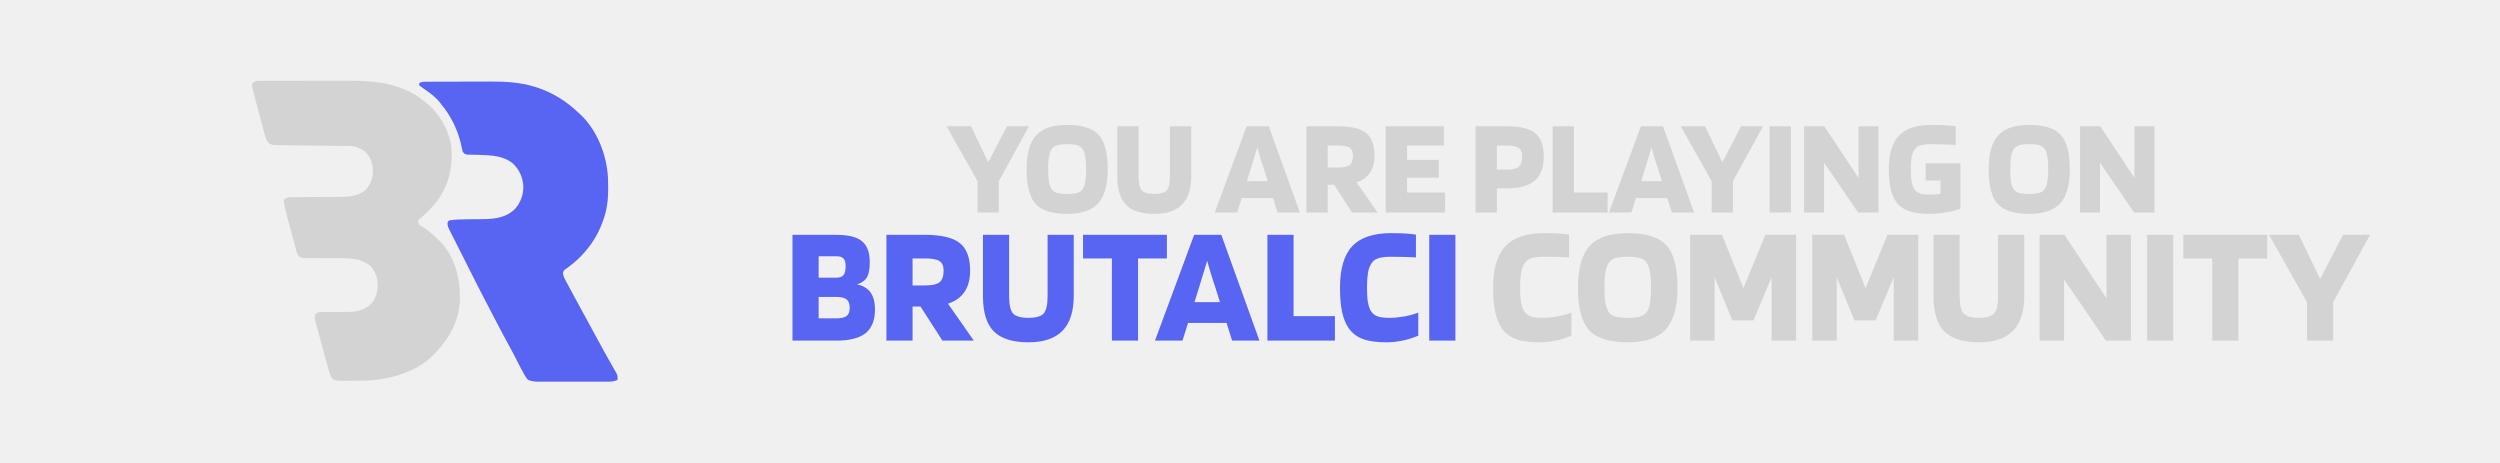
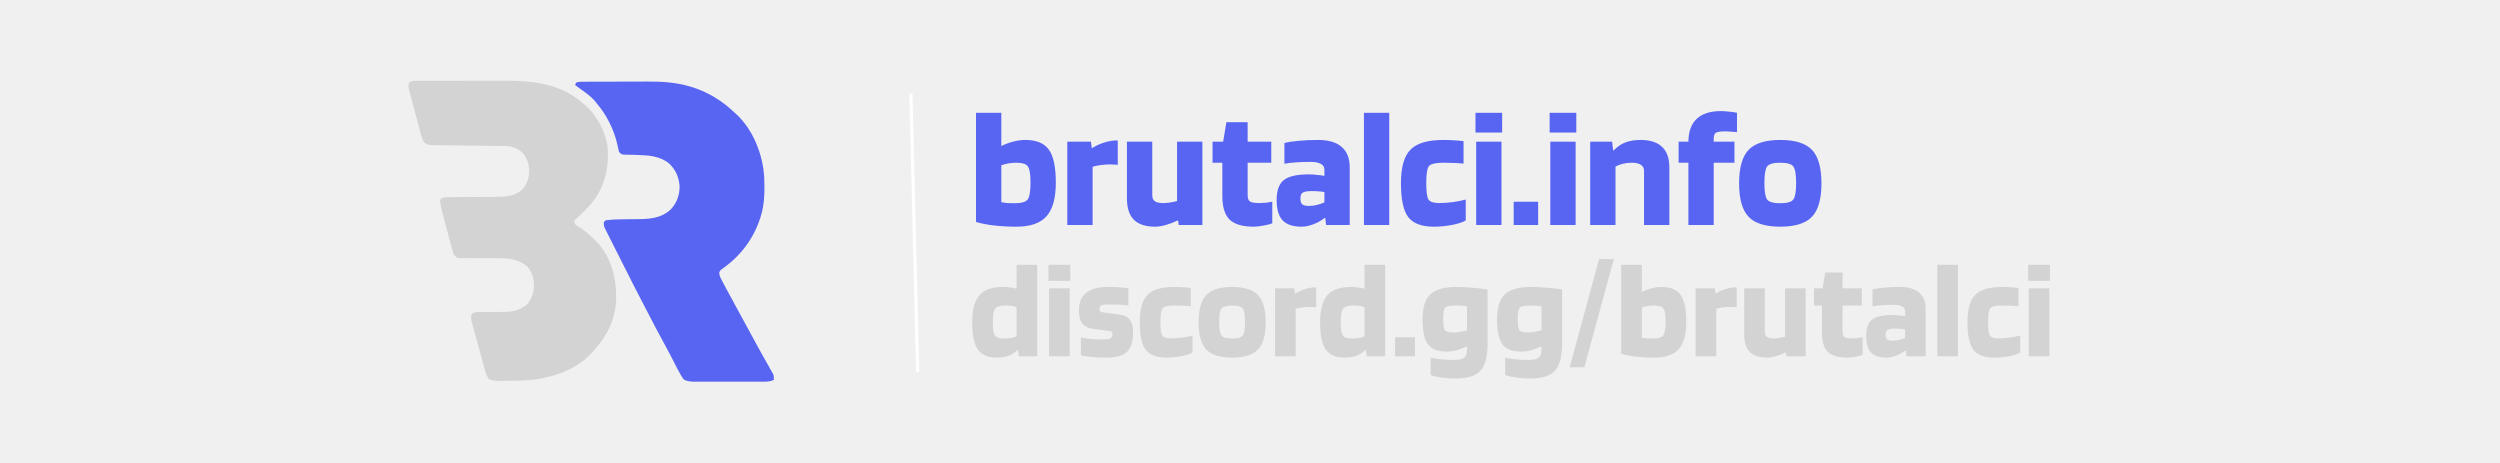
<svg xmlns="http://www.w3.org/2000/svg" width="800" height="148" viewBox="0 0 800 148" fill="none">
-   <path d="M83.158 25.861C83.619 25.859 83.619 25.859 84.089 25.856C84.596 25.857 84.596 25.857 85.113 25.858C85.472 25.857 85.831 25.855 86.19 25.854C87.168 25.85 88.145 25.85 89.122 25.851C89.941 25.851 90.76 25.85 91.579 25.849C93.515 25.846 95.452 25.846 97.388 25.847C99.375 25.849 101.361 25.845 103.348 25.84C105.06 25.835 106.772 25.834 108.483 25.835C109.503 25.835 110.522 25.834 111.542 25.831C120.44 25.802 129.075 26.729 136.138 32.704C136.342 32.866 136.546 33.028 136.756 33.195C140.885 36.614 143.805 41.98 144.475 47.294C144.879 54.365 143.382 60.445 138.629 65.826C137.101 67.481 135.553 69.075 133.793 70.483C133.817 71.105 133.817 71.105 134.053 71.786C134.66 72.299 134.66 72.299 135.437 72.731C137.262 73.882 138.773 75.225 140.306 76.737C140.497 76.924 140.687 77.111 140.883 77.303C145.7 82.368 147.33 89.17 147.17 95.974C146.888 102.54 144.004 108.005 139.525 112.693C139.31 112.932 139.31 112.932 139.091 113.176C133.688 118.992 125.038 121.406 117.369 121.779C115.722 121.828 114.074 121.847 112.426 121.857C112.06 121.86 111.695 121.863 111.33 121.866C110.81 121.871 110.291 121.871 109.771 121.872C109.467 121.873 109.164 121.874 108.851 121.875C107.938 121.807 107.265 121.681 106.435 121.291C105.735 120.315 105.421 119.337 105.106 118.187C105.057 118.011 105.008 117.835 104.958 117.653C104.798 117.075 104.641 116.496 104.485 115.917C104.374 115.513 104.264 115.109 104.153 114.705C103.922 113.86 103.693 113.015 103.465 112.169C103.172 111.086 102.875 110.004 102.577 108.923C102.348 108.09 102.122 107.256 101.896 106.422C101.788 106.023 101.678 105.624 101.568 105.225C101.414 104.668 101.264 104.11 101.115 103.551C100.986 103.075 100.986 103.075 100.854 102.59C100.703 101.75 100.676 101.247 100.963 100.447C101.784 99.899 101.976 99.861 102.912 99.859C103.148 99.857 103.384 99.856 103.627 99.854C103.882 99.854 104.137 99.854 104.399 99.854C104.942 99.849 105.484 99.844 106.027 99.838C106.88 99.832 107.733 99.828 108.585 99.826C109.41 99.824 110.235 99.815 111.06 99.805C111.31 99.807 111.561 99.808 111.819 99.809C114.278 99.775 116.562 99.084 118.493 97.521C120.083 95.885 120.837 93.654 120.863 91.409C120.823 89.057 120.275 86.937 118.616 85.203C116.03 82.998 112.873 82.614 109.589 82.63C109.045 82.633 108.5 82.63 107.956 82.626C106.41 82.616 104.865 82.615 103.319 82.616C102.368 82.616 101.417 82.611 100.466 82.603C99.93 82.6 99.395 82.603 98.86 82.606C98.536 82.604 98.211 82.601 97.877 82.599C97.592 82.599 97.306 82.599 97.012 82.599C96.078 82.434 95.794 82.183 95.231 81.427C94.949 80.732 94.949 80.732 94.734 79.93C94.652 79.629 94.569 79.328 94.484 79.018C94.399 78.694 94.314 78.37 94.227 78.035C94.135 77.697 94.044 77.359 93.953 77.021C93.761 76.313 93.573 75.604 93.386 74.895C93.147 73.99 92.905 73.087 92.66 72.184C92.472 71.486 92.284 70.787 92.098 70.088C91.966 69.594 91.833 69.101 91.701 68.607C91.293 67.06 90.945 65.564 90.802 63.97C91.729 63.089 92.459 63.089 93.711 63.084C93.897 63.082 94.083 63.08 94.275 63.078C94.89 63.073 95.505 63.073 96.12 63.073C96.549 63.07 96.979 63.066 97.409 63.063C98.542 63.053 99.674 63.048 100.807 63.044C102.613 63.038 104.42 63.027 106.226 63.012C106.853 63.008 107.481 63.007 108.108 63.006C111.351 62.991 114.492 62.944 117.052 60.705C118.68 58.98 119.261 57.062 119.332 54.72C119.262 52.39 118.679 50.469 117.078 48.737C115.711 47.601 113.901 46.749 112.115 46.731C111.781 46.727 111.781 46.727 111.44 46.722C111.074 46.719 111.074 46.719 110.701 46.717C110.444 46.714 110.187 46.711 109.922 46.707C109.363 46.701 108.804 46.695 108.244 46.689C107.057 46.676 105.869 46.659 104.681 46.642C102.468 46.61 100.256 46.58 98.043 46.559C96.504 46.544 94.966 46.523 93.428 46.497C92.842 46.489 92.255 46.482 91.669 46.478C90.848 46.473 90.028 46.459 89.208 46.444C88.966 46.444 88.723 46.444 88.473 46.444C87.349 46.415 86.791 46.365 85.857 45.697C85.273 44.868 85.009 44.195 84.748 43.216C84.701 43.047 84.655 42.878 84.607 42.704C84.456 42.151 84.312 41.596 84.168 41.04C84.064 40.653 83.96 40.266 83.856 39.879C83.639 39.07 83.425 38.261 83.214 37.45C82.943 36.412 82.665 35.375 82.386 34.339C82.171 33.541 81.959 32.742 81.748 31.943C81.646 31.561 81.544 31.178 81.442 30.796C81.299 30.262 81.159 29.728 81.021 29.193C80.941 28.889 80.861 28.585 80.778 28.272C80.646 27.527 80.591 27.134 80.901 26.45C81.792 25.856 82.11 25.863 83.158 25.861Z" fill="#D3D3D3" />
-   <path d="M136.203 26.151C136.542 26.149 136.542 26.149 136.887 26.147C137.135 26.146 137.382 26.146 137.637 26.146C137.898 26.145 138.159 26.143 138.428 26.142C139.295 26.138 140.163 26.136 141.03 26.135C141.636 26.134 142.241 26.132 142.847 26.131C144.121 26.128 145.394 26.126 146.668 26.125C148.286 26.124 149.905 26.118 151.523 26.11C152.777 26.105 154.031 26.104 155.285 26.104C155.881 26.103 156.476 26.101 157.072 26.097C161.67 26.073 166.208 26.324 170.644 27.637C170.866 27.702 171.088 27.767 171.317 27.834C176.638 29.48 181.11 32.261 185.121 36.089C185.293 36.242 185.466 36.395 185.643 36.552C191.027 41.522 194.188 49.618 194.548 56.831C194.691 61.015 194.726 65.146 193.459 69.179C193.403 69.358 193.347 69.538 193.29 69.723C191.109 76.497 186.898 81.992 181.079 86.058C180.407 86.578 180.407 86.578 180.156 87.249C180.176 88.203 180.541 88.893 180.985 89.713C181.077 89.891 181.17 90.069 181.266 90.253C181.591 90.873 181.922 91.49 182.255 92.107C182.381 92.343 182.507 92.578 182.637 92.82C183.63 94.672 184.635 96.517 185.642 98.36C185.907 98.846 186.172 99.331 186.436 99.816C186.82 100.521 187.205 101.225 187.59 101.93C188.417 103.445 189.24 104.962 190.061 106.48C191.194 108.578 192.331 110.673 193.491 112.756C193.593 112.939 193.695 113.123 193.8 113.312C194.381 114.357 194.968 115.398 195.559 116.437C195.825 116.909 196.091 117.381 196.357 117.853C196.547 118.182 196.547 118.182 196.741 118.518C196.857 118.725 196.973 118.931 197.092 119.144C197.196 119.326 197.299 119.508 197.406 119.695C197.667 120.345 197.667 120.855 197.628 121.549C196.379 122.195 195.204 122.144 193.834 122.138C193.585 122.139 193.335 122.14 193.078 122.141C192.256 122.143 191.433 122.141 190.61 122.14C190.037 122.14 189.465 122.141 188.892 122.141C187.692 122.142 186.492 122.141 185.292 122.138C183.755 122.135 182.218 122.137 180.681 122.14C179.498 122.142 178.315 122.142 177.133 122.14C176.566 122.14 175.999 122.14 175.433 122.142C174.64 122.143 173.848 122.141 173.055 122.138C172.821 122.139 172.588 122.14 172.347 122.141C171.122 122.133 170.11 122.049 168.967 121.549C168.533 121.102 168.533 121.102 168.196 120.551C168.066 120.34 167.937 120.13 167.804 119.913C167.058 118.593 166.363 117.251 165.678 115.899C165.355 115.268 165.032 114.638 164.708 114.009C164.587 113.773 164.587 113.773 164.463 113.533C163.724 112.1 162.955 110.684 162.176 109.271C160.786 106.745 159.451 104.192 158.128 101.63C157.65 100.707 157.17 99.785 156.683 98.866C154.232 94.236 151.88 89.556 149.528 84.875C148.99 83.805 148.45 82.736 147.908 81.667C147.248 80.366 146.591 79.062 145.937 77.758C145.689 77.264 145.439 76.77 145.188 76.278C144.84 75.593 144.497 74.906 144.154 74.219C144.05 74.017 143.946 73.815 143.839 73.607C143.422 72.76 143.164 72.23 143.209 71.274C143.433 70.742 143.433 70.742 143.954 70.481C145.81 70.224 147.676 70.184 149.546 70.175C150.055 70.169 150.565 70.163 151.074 70.156C151.862 70.147 152.65 70.139 153.438 70.136C157.633 70.114 161.515 69.987 164.731 66.922C166.647 64.83 167.552 62.224 167.468 59.395C167.178 56.514 166.195 54.32 164.114 52.308C161.111 49.87 157.415 49.695 153.714 49.577C153.419 49.568 153.125 49.558 152.822 49.549C152.236 49.532 151.651 49.52 151.065 49.511C150.796 49.505 150.527 49.499 150.25 49.492C150.009 49.488 149.769 49.485 149.521 49.481C148.782 49.356 148.559 49.198 148.123 48.595C147.948 48.103 147.948 48.103 147.835 47.544C147.767 47.231 147.767 47.231 147.697 46.912C147.65 46.688 147.602 46.465 147.553 46.234C146.445 41.452 144.24 36.995 141.088 33.223C140.943 33.036 140.797 32.85 140.647 32.658C139.187 30.875 137.387 29.619 135.514 28.307C135.019 27.958 134.535 27.597 134.053 27.23C134.139 26.972 134.225 26.714 134.314 26.448C135.033 26.209 135.461 26.154 136.203 26.151Z" fill="#5865F2" />
-   <path d="M322.228 40.412H329.268L319.632 57.968V68H312.812V57.968L302.912 40.412H310.7L316.244 51.94L322.228 40.412ZM354.468 54.184C354.468 59.2 353.442 62.837 351.388 65.096C349.364 67.325 346.064 68.44 341.488 68.44C336.707 68.44 333.348 67.384 331.412 65.272C329.476 63.16 328.508 59.464 328.508 54.184C328.508 49.168 329.52 45.545 331.544 43.316C333.598 41.087 336.912 39.972 341.488 39.972C346.27 39.972 349.628 41.028 351.564 43.14C353.5 45.252 354.468 48.933 354.468 54.184ZM336.252 60.08C336.634 60.813 337.191 61.327 337.924 61.62C338.687 61.913 339.875 62.06 341.488 62.06C343.102 62.06 344.275 61.913 345.008 61.62C345.771 61.327 346.343 60.813 346.724 60.08C347.018 59.493 347.223 58.731 347.34 57.792C347.487 56.853 347.56 55.651 347.56 54.184C347.56 52.688 347.487 51.471 347.34 50.532C347.223 49.564 347.018 48.787 346.724 48.2C346.372 47.437 345.815 46.909 345.052 46.616C344.319 46.293 343.131 46.132 341.488 46.132C339.846 46.132 338.643 46.293 337.88 46.616C337.147 46.909 336.604 47.437 336.252 48.2C335.959 48.787 335.739 49.564 335.592 50.532C335.475 51.471 335.416 52.688 335.416 54.184C335.416 55.651 335.475 56.853 335.592 57.792C335.739 58.731 335.959 59.493 336.252 60.08ZM374.381 56.384V40.412H381.201V56.384C381.201 60.403 380.218 63.424 378.253 65.448C376.287 67.443 373.339 68.44 369.409 68.44C365.273 68.44 362.251 67.487 360.345 65.58C358.467 63.673 357.529 60.608 357.529 56.384V40.412H364.349V56.384C364.349 58.613 364.686 60.124 365.361 60.916C366.065 61.679 367.414 62.06 369.409 62.06C371.374 62.06 372.694 61.679 373.369 60.916C374.043 60.124 374.381 58.613 374.381 56.384ZM395.892 68H388.72L398.928 40.412H406.012L415.956 68H408.828L407.376 63.38H397.344L395.892 68ZM402.316 47.188C402.081 48.009 401.817 48.889 401.524 49.828C401.26 50.737 400.805 52.233 400.16 54.316L399.016 57.968H405.66L404.516 54.316C404.134 53.201 403.753 52.028 403.372 50.796C402.99 49.535 402.638 48.332 402.316 47.188ZM424.854 59.112V68H418.034V40.412H428.11C432.363 40.412 435.385 41.131 437.174 42.568C438.963 44.005 439.858 46.396 439.858 49.74C439.858 51.999 439.374 53.847 438.406 55.284C437.467 56.692 436.03 57.719 434.094 58.364L440.826 68H432.642L426.922 59.112H424.854ZM432.95 49.74C432.95 48.567 432.598 47.745 431.894 47.276C431.19 46.807 429.929 46.572 428.11 46.572H424.854V53.612H428.11C429.929 53.612 431.19 53.333 431.894 52.776C432.598 52.189 432.95 51.177 432.95 49.74ZM462.436 61.62V68H443.428V40.412H462.04V46.572H450.248V51.148H460.412V56.868H450.248V61.62H462.436ZM478.995 60.256V68H472.175V40.412H482.251C486.504 40.412 489.525 41.16 491.315 42.656C493.104 44.123 493.999 46.601 493.999 50.092C493.999 53.553 493.045 56.12 491.139 57.792C489.261 59.435 486.343 60.256 482.383 60.256H478.995ZM487.091 50.092C487.091 48.801 486.739 47.892 486.035 47.364C485.331 46.836 484.069 46.572 482.251 46.572H478.995V54.272H482.251C484.099 54.272 485.36 53.964 486.035 53.348C486.739 52.732 487.091 51.647 487.091 50.092ZM514.439 61.62V68H496.839V40.412H503.659V61.62H514.439ZM522.048 68H514.876L525.084 40.412H532.168L542.112 68H534.984L533.532 63.38H523.5L522.048 68ZM528.472 47.188C528.237 48.009 527.973 48.889 527.68 49.828C527.416 50.737 526.961 52.233 526.316 54.316L525.172 57.968H531.816L530.672 54.316C530.29 53.201 529.909 52.028 529.528 50.796C529.146 49.535 528.794 48.332 528.472 47.188ZM557.138 40.412H564.178L554.542 57.968V68H547.722V57.968L537.822 40.412H545.61L551.154 51.94L557.138 40.412ZM573.096 40.412V68H566.276V40.412H573.096ZM601.123 40.412V68H594.611L583.699 52.072V68H577.319V40.412H583.787L594.743 56.956V40.412H601.123ZM620.955 57.748H616.203V52.248H627.335V66.768C626.513 67.149 625.047 67.531 622.935 67.912C620.823 68.264 618.901 68.44 617.171 68.44C612.389 68.44 609.06 67.34 607.183 65.14C605.335 62.94 604.411 59.288 604.411 54.184C604.411 49.256 605.496 45.663 607.667 43.404C609.837 41.116 613.299 39.972 618.051 39.972C619.781 39.972 621.321 40.016 622.671 40.104C624.049 40.163 625.105 40.265 625.839 40.412V46.396C624.871 46.308 623.712 46.249 622.363 46.22C621.043 46.161 619.605 46.132 618.051 46.132C616.379 46.132 615.132 46.279 614.311 46.572C613.519 46.865 612.917 47.379 612.507 48.112C612.125 48.699 611.847 49.491 611.671 50.488C611.524 51.456 611.451 52.688 611.451 54.184C611.451 55.621 611.524 56.824 611.671 57.792C611.817 58.76 612.052 59.537 612.375 60.124C612.785 60.916 613.357 61.473 614.091 61.796C614.853 62.119 616.027 62.28 617.611 62.28C618.139 62.28 618.681 62.265 619.239 62.236C619.825 62.177 620.397 62.104 620.955 62.016V57.748ZM662.339 54.184C662.339 59.2 661.313 62.837 659.259 65.096C657.235 67.325 653.935 68.44 649.359 68.44C644.578 68.44 641.219 67.384 639.283 65.272C637.347 63.16 636.379 59.464 636.379 54.184C636.379 49.168 637.391 45.545 639.415 43.316C641.469 41.087 644.783 39.972 649.359 39.972C654.141 39.972 657.499 41.028 659.435 43.14C661.371 45.252 662.339 48.933 662.339 54.184ZM644.123 60.08C644.505 60.813 645.062 61.327 645.795 61.62C646.558 61.913 647.746 62.06 649.359 62.06C650.973 62.06 652.146 61.913 652.879 61.62C653.642 61.327 654.214 60.813 654.595 60.08C654.889 59.493 655.094 58.731 655.211 57.792C655.358 56.853 655.431 55.651 655.431 54.184C655.431 52.688 655.358 51.471 655.211 50.532C655.094 49.564 654.889 48.787 654.595 48.2C654.243 47.437 653.686 46.909 652.923 46.616C652.19 46.293 651.002 46.132 649.359 46.132C647.717 46.132 646.514 46.293 645.751 46.616C645.018 46.909 644.475 47.437 644.123 48.2C643.83 48.787 643.61 49.564 643.463 50.532C643.346 51.471 643.287 52.688 643.287 54.184C643.287 55.651 643.346 56.853 643.463 57.792C643.61 58.731 643.83 59.493 644.123 60.08ZM689.424 40.412V68H682.912L672 52.072V68H665.62V40.412H672.088L683.044 56.956V40.412H689.424Z" fill="#D3D3D3" />
-   <path d="M279.998 99.064C279.998 102.484 278.99 105.004 276.974 106.624C274.994 108.208 271.862 109 267.578 109H253.592V75.142H267.578C271.466 75.142 274.22 75.826 275.84 77.194C277.496 78.526 278.324 80.776 278.324 83.944C278.324 85.96 278.054 87.508 277.514 88.588C276.974 89.632 275.894 90.442 274.274 91.018C276.218 91.414 277.658 92.278 278.594 93.61C279.53 94.942 279.998 96.76 279.998 99.064ZM270.602 85.186C270.602 83.998 270.368 83.17 269.9 82.702C269.468 82.234 268.694 82 267.578 82H261.962V88.858H267.578C268.694 88.858 269.468 88.588 269.9 88.048C270.368 87.472 270.602 86.518 270.602 85.186ZM271.898 98.524C271.898 97.228 271.574 96.328 270.926 95.824C270.278 95.284 269.162 95.014 267.578 95.014H261.962V101.872H267.578C269.162 101.872 270.278 101.62 270.926 101.116C271.574 100.612 271.898 99.748 271.898 98.524ZM292.021 98.092V109H283.651V75.142H296.017C301.237 75.142 304.945 76.024 307.141 77.788C309.337 79.552 310.435 82.486 310.435 86.59C310.435 89.362 309.841 91.63 308.653 93.394C307.501 95.122 305.737 96.382 303.361 97.174L311.623 109H301.579L294.559 98.092H292.021ZM301.957 86.59C301.957 85.15 301.525 84.142 300.661 83.566C299.797 82.99 298.249 82.702 296.017 82.702H292.021V91.342H296.017C298.249 91.342 299.797 91 300.661 90.316C301.525 89.596 301.957 88.354 301.957 86.59ZM335.229 94.744V75.142H343.599V94.744C343.599 99.676 342.393 103.384 339.981 105.868C337.569 108.316 333.951 109.54 329.127 109.54C324.051 109.54 320.343 108.37 318.003 106.03C315.699 103.69 314.547 99.928 314.547 94.744V75.142H322.917V94.744C322.917 97.48 323.331 99.334 324.159 100.306C325.023 101.242 326.679 101.71 329.127 101.71C331.539 101.71 333.159 101.242 333.987 100.306C334.815 99.334 335.229 97.48 335.229 94.744ZM373.408 75.142V82.702H364.174V109H355.804V82.702H346.57V75.142H373.408ZM378.398 109H369.596L382.124 75.142H390.818L403.022 109H394.274L392.492 103.33H380.18L378.398 109ZM386.282 83.458C385.994 84.466 385.67 85.546 385.31 86.698C384.986 87.814 384.428 89.65 383.636 92.206L382.232 96.688H390.386L388.982 92.206C388.514 90.838 388.046 89.398 387.578 87.886C387.11 86.338 386.678 84.862 386.282 83.458ZM427.172 101.17V109H405.572V75.142H413.942V101.17H427.172ZM444.624 101.71C446.064 101.71 447.63 101.566 449.322 101.278C451.014 100.954 452.526 100.54 453.858 100.036V107.434C451.878 108.226 450.096 108.766 448.512 109.054C446.928 109.378 445.272 109.54 443.544 109.54C440.412 109.54 437.91 109.18 436.038 108.46C434.166 107.74 432.672 106.588 431.556 105.004C430.62 103.636 429.918 101.89 429.45 99.766C429.018 97.642 428.802 95.068 428.802 92.044C428.802 85.996 430.098 81.586 432.69 78.814C435.318 76.006 439.476 74.602 445.164 74.602C446.82 74.602 448.296 74.638 449.592 74.71C450.888 74.782 452.058 74.908 453.102 75.088V82.378C451.914 82.306 450.672 82.252 449.376 82.216C448.116 82.18 446.712 82.162 445.164 82.162C443.184 82.162 441.708 82.36 440.736 82.756C439.8 83.116 439.098 83.764 438.63 84.7C438.198 85.42 437.892 86.374 437.712 87.562C437.532 88.75 437.442 90.244 437.442 92.044C437.442 93.736 437.514 95.158 437.658 96.31C437.838 97.426 438.108 98.362 438.468 99.118C438.936 100.054 439.62 100.72 440.52 101.116C441.42 101.512 442.788 101.71 444.624 101.71ZM465.728 75.142V109H457.358V75.142H465.728Z" fill="#5865F2" />
-   <path d="M493.614 101.71C495.054 101.71 496.62 101.566 498.312 101.278C500.004 100.954 501.516 100.54 502.848 100.036V107.434C500.868 108.226 499.086 108.766 497.502 109.054C495.918 109.378 494.262 109.54 492.534 109.54C489.402 109.54 486.9 109.18 485.028 108.46C483.156 107.74 481.662 106.588 480.546 105.004C479.61 103.636 478.908 101.89 478.44 99.766C478.008 97.642 477.792 95.068 477.792 92.044C477.792 85.996 479.088 81.586 481.68 78.814C484.308 76.006 488.466 74.602 494.154 74.602C495.81 74.602 497.286 74.638 498.582 74.71C499.878 74.782 501.048 74.908 502.092 75.088V82.378C500.904 82.306 499.662 82.252 498.366 82.216C497.106 82.18 495.702 82.162 494.154 82.162C492.174 82.162 490.698 82.36 489.726 82.756C488.79 83.116 488.088 83.764 487.62 84.7C487.188 85.42 486.882 86.374 486.702 87.562C486.522 88.75 486.432 90.244 486.432 92.044C486.432 93.736 486.504 95.158 486.648 96.31C486.828 97.426 487.098 98.362 487.458 99.118C487.926 100.054 488.61 100.72 489.51 101.116C490.41 101.512 491.778 101.71 493.614 101.71ZM536.81 92.044C536.81 98.2 535.55 102.664 533.03 105.436C530.546 108.172 526.496 109.54 520.88 109.54C515.012 109.54 510.89 108.244 508.514 105.652C506.138 103.06 504.95 98.524 504.95 92.044C504.95 85.888 506.192 81.442 508.676 78.706C511.196 75.97 515.264 74.602 520.88 74.602C526.748 74.602 530.87 75.898 533.246 78.49C535.622 81.082 536.81 85.6 536.81 92.044ZM514.454 99.28C514.922 100.18 515.606 100.81 516.506 101.17C517.442 101.53 518.9 101.71 520.88 101.71C522.86 101.71 524.3 101.53 525.2 101.17C526.136 100.81 526.838 100.18 527.306 99.28C527.666 98.56 527.918 97.624 528.062 96.472C528.242 95.32 528.332 93.844 528.332 92.044C528.332 90.208 528.242 88.714 528.062 87.562C527.918 86.374 527.666 85.42 527.306 84.7C526.874 83.764 526.19 83.116 525.254 82.756C524.354 82.36 522.896 82.162 520.88 82.162C518.864 82.162 517.388 82.36 516.452 82.756C515.552 83.116 514.886 83.764 514.454 84.7C514.094 85.42 513.824 86.374 513.644 87.562C513.5 88.714 513.428 90.208 513.428 92.044C513.428 93.844 513.5 95.32 513.644 96.472C513.824 97.624 514.094 98.56 514.454 99.28ZM574.748 75.142V109H566.918V88.696L561.14 102.52H554.336L548.666 88.696V109H540.836V75.142H551.042L557.9 92.206L564.92 75.142H574.748ZM613.824 75.142V109H605.994V88.696L600.216 102.52H593.412L587.742 88.696V109H579.912V75.142H590.118L596.976 92.206L603.996 75.142H613.824ZM639.4 94.744V75.142H647.77V94.744C647.77 99.676 646.564 103.384 644.152 105.868C641.74 108.316 638.122 109.54 633.298 109.54C628.222 109.54 624.514 108.37 622.174 106.03C619.87 103.69 618.718 99.928 618.718 94.744V75.142H627.088V94.744C627.088 97.48 627.502 99.334 628.33 100.306C629.194 101.242 630.85 101.71 633.298 101.71C635.71 101.71 637.33 101.242 638.158 100.306C638.986 99.334 639.4 97.48 639.4 94.744ZM681.9 75.142V109H673.908L660.516 89.452V109H652.686V75.142H660.624L674.07 95.446V75.142H681.9ZM695.439 75.142V109H687.069V75.142H695.439ZM725.515 75.142V82.702H716.281V109H707.911V82.702H698.677V75.142H725.515ZM749.787 75.142H758.427L746.601 96.688V109H738.231V96.688L726.081 75.142H735.639L742.443 89.29L749.787 75.142Z" fill="#D3D3D3" />
+   <path d="M133.158 25.861C133.619 25.859 133.619 25.859 134.089 25.856C134.596 25.857 134.596 25.857 135.113 25.858C135.472 25.857 135.831 25.855 136.19 25.854C137.168 25.85 138.145 25.85 139.122 25.851C139.941 25.851 140.76 25.85 141.579 25.849C143.515 25.846 145.452 25.846 147.388 25.847C149.375 25.849 151.361 25.845 153.348 25.84C155.06 25.835 156.772 25.834 158.483 25.835C159.503 25.835 160.522 25.834 161.542 25.831C170.44 25.802 179.075 26.729 186.138 32.704C186.342 32.866 186.546 33.028 186.756 33.195C190.885 36.614 193.805 41.98 194.475 47.294C194.879 54.365 193.382 60.445 188.629 65.826C187.101 67.481 185.553 69.075 183.793 70.483C183.817 71.105 183.817 71.105 184.053 71.786C184.66 72.299 184.66 72.299 185.437 72.731C187.262 73.882 188.773 75.225 190.306 76.737C190.497 76.924 190.687 77.111 190.883 77.303C195.7 82.368 197.33 89.17 197.17 95.974C196.888 102.54 194.004 108.005 189.525 112.693C189.31 112.932 189.31 112.932 189.091 113.176C183.688 118.992 175.038 121.406 167.369 121.779C165.722 121.828 164.074 121.847 162.426 121.857C162.06 121.86 161.695 121.863 161.33 121.866C160.81 121.871 160.291 121.871 159.771 121.872C159.467 121.873 159.164 121.874 158.851 121.875C157.938 121.807 157.265 121.681 156.435 121.291C155.735 120.315 155.421 119.337 155.106 118.187C155.057 118.011 155.008 117.835 154.958 117.653C154.798 117.075 154.641 116.496 154.485 115.917C154.374 115.513 154.264 115.109 154.153 114.705C153.922 113.86 153.693 113.015 153.465 112.169C153.172 111.086 152.875 110.004 152.577 108.923C152.348 108.09 152.122 107.256 151.896 106.422C151.788 106.023 151.678 105.624 151.568 105.225C151.414 104.668 151.264 104.11 151.115 103.551C150.986 103.075 150.986 103.075 150.854 102.59C150.703 101.75 150.676 101.247 150.963 100.447C151.784 99.899 151.976 99.861 152.912 99.859C153.148 99.857 153.384 99.856 153.627 99.854C153.882 99.854 154.137 99.854 154.399 99.854C154.942 99.849 155.484 99.844 156.027 99.838C156.88 99.832 157.733 99.828 158.585 99.826C159.41 99.824 160.235 99.815 161.06 99.805C161.31 99.807 161.561 99.808 161.819 99.809C164.278 99.775 166.562 99.084 168.493 97.521C170.083 95.885 170.837 93.654 170.863 91.409C170.823 89.057 170.275 86.937 168.616 85.203C166.03 82.998 162.873 82.614 159.589 82.63C159.045 82.633 158.5 82.63 157.956 82.626C156.41 82.616 154.865 82.615 153.319 82.616C152.368 82.616 151.417 82.611 150.466 82.603C149.931 82.6 149.396 82.603 148.86 82.606C148.536 82.604 148.211 82.601 147.877 82.599C147.592 82.599 147.306 82.599 147.012 82.599C146.077 82.434 145.794 82.183 145.231 81.427C144.949 80.732 144.949 80.732 144.734 79.93C144.652 79.629 144.569 79.328 144.484 79.018C144.399 78.694 144.314 78.37 144.227 78.035C144.135 77.697 144.044 77.359 143.953 77.021C143.761 76.313 143.573 75.604 143.386 74.895C143.147 73.99 142.905 73.087 142.66 72.184C142.472 71.486 142.284 70.787 142.098 70.088C141.966 69.594 141.833 69.101 141.701 68.607C141.293 67.06 140.945 65.564 140.802 63.97C141.729 63.089 142.459 63.089 143.711 63.084C143.897 63.082 144.083 63.08 144.275 63.078C144.89 63.073 145.505 63.073 146.12 63.073C146.549 63.07 146.979 63.066 147.409 63.063C148.542 63.053 149.674 63.048 150.807 63.044C152.613 63.038 154.42 63.027 156.226 63.012C156.853 63.008 157.481 63.007 158.108 63.006C161.351 62.991 164.492 62.944 167.052 60.705C168.68 58.98 169.261 57.062 169.332 54.72C169.262 52.39 168.679 50.469 167.078 48.737C165.711 47.601 163.901 46.749 162.115 46.731C161.781 46.727 161.781 46.727 161.44 46.722C161.074 46.719 161.074 46.719 160.701 46.717C160.444 46.714 160.187 46.711 159.922 46.707C159.363 46.701 158.804 46.695 158.244 46.689C157.057 46.676 155.869 46.659 154.681 46.642C152.468 46.61 150.256 46.58 148.043 46.559C146.505 46.544 144.966 46.523 143.428 46.497C142.842 46.489 142.255 46.482 141.669 46.478C140.848 46.473 140.028 46.459 139.208 46.444C138.965 46.444 138.723 46.444 138.473 46.444C137.349 46.415 136.791 46.365 135.857 45.697C135.273 44.868 135.009 44.195 134.748 43.216C134.701 43.047 134.655 42.878 134.607 42.704C134.456 42.151 134.312 41.596 134.168 41.04C134.064 40.653 133.96 40.266 133.856 39.879C133.639 39.07 133.425 38.261 133.214 37.45C132.943 36.412 132.665 35.375 132.386 34.339C132.171 33.541 131.959 32.742 131.748 31.943C131.646 31.561 131.544 31.178 131.441 30.796C131.299 30.262 131.159 29.728 131.021 29.193C130.941 28.889 130.861 28.585 130.778 28.272C130.646 27.527 130.591 27.134 130.901 26.45C131.792 25.856 132.11 25.863 133.158 25.861Z" fill="#D3D3D3" />
+   <path d="M186.203 26.151C186.542 26.149 186.542 26.149 186.887 26.147C187.135 26.146 187.382 26.146 187.637 26.146C187.898 26.145 188.159 26.143 188.428 26.142C189.295 26.138 190.163 26.136 191.03 26.135C191.636 26.134 192.241 26.132 192.847 26.131C194.121 26.128 195.394 26.126 196.668 26.125C198.286 26.124 199.905 26.118 201.523 26.11C202.777 26.105 204.031 26.104 205.285 26.104C205.881 26.103 206.476 26.101 207.072 26.097C211.67 26.073 216.208 26.324 220.644 27.637C220.866 27.702 221.088 27.767 221.317 27.834C226.638 29.48 231.11 32.261 235.121 36.089C235.293 36.242 235.466 36.395 235.643 36.552C241.027 41.522 244.188 49.618 244.548 56.831C244.691 61.015 244.726 65.146 243.459 69.179C243.403 69.358 243.347 69.538 243.29 69.723C241.109 76.497 236.898 81.992 231.079 86.058C230.407 86.578 230.407 86.578 230.156 87.249C230.176 88.203 230.541 88.893 230.985 89.713C231.077 89.891 231.17 90.069 231.266 90.253C231.591 90.873 231.922 91.49 232.255 92.107C232.381 92.343 232.507 92.578 232.637 92.82C233.63 94.672 234.635 96.517 235.642 98.36C235.907 98.846 236.172 99.331 236.436 99.816C236.82 100.521 237.205 101.225 237.59 101.93C238.417 103.445 239.24 104.962 240.061 106.48C241.194 108.578 242.331 110.673 243.491 112.756C243.593 112.94 243.695 113.123 243.8 113.312C244.381 114.357 244.968 115.398 245.559 116.437C245.825 116.909 246.091 117.381 246.357 117.853C246.547 118.182 246.547 118.182 246.741 118.518C246.857 118.725 246.973 118.931 247.092 119.144C247.196 119.326 247.299 119.508 247.406 119.695C247.667 120.345 247.667 120.855 247.628 121.549C246.379 122.195 245.204 122.144 243.834 122.138C243.585 122.139 243.335 122.14 243.078 122.141C242.256 122.143 241.433 122.141 240.61 122.14C240.037 122.14 239.465 122.141 238.892 122.141C237.692 122.142 236.492 122.141 235.292 122.138C233.755 122.135 232.218 122.137 230.681 122.14C229.498 122.142 228.315 122.142 227.133 122.14C226.566 122.14 225.999 122.14 225.433 122.142C224.64 122.143 223.848 122.141 223.055 122.138C222.821 122.139 222.588 122.14 222.347 122.141C221.122 122.133 220.11 122.049 218.967 121.549C218.533 121.102 218.533 121.102 218.196 120.551C218.066 120.34 217.937 120.13 217.804 119.913C217.058 118.593 216.363 117.251 215.678 115.899C215.355 115.268 215.032 114.638 214.708 114.009C214.587 113.773 214.587 113.773 214.463 113.533C213.724 112.1 212.955 110.684 212.176 109.271C210.786 106.745 209.451 104.192 208.128 101.631C207.65 100.707 207.17 99.785 206.683 98.866C204.232 94.236 201.88 89.556 199.528 84.875C198.99 83.805 198.45 82.736 197.908 81.667C197.248 80.366 196.591 79.062 195.937 77.758C195.689 77.264 195.439 76.77 195.188 76.278C194.84 75.593 194.497 74.906 194.154 74.219C194.05 74.017 193.946 73.815 193.839 73.607C193.422 72.76 193.164 72.23 193.209 71.274C193.433 70.742 193.433 70.742 193.954 70.481C195.81 70.224 197.676 70.184 199.546 70.175C200.055 70.169 200.565 70.163 201.074 70.156C201.862 70.147 202.65 70.139 203.438 70.136C207.633 70.114 211.515 69.987 214.731 66.922C216.647 64.83 217.552 62.224 217.468 59.395C217.178 56.514 216.195 54.32 214.114 52.308C211.111 49.87 207.415 49.695 203.714 49.577C203.419 49.568 203.125 49.558 202.822 49.549C202.236 49.532 201.651 49.52 201.065 49.511C200.796 49.505 200.527 49.499 200.25 49.492C200.009 49.488 199.769 49.485 199.521 49.481C198.782 49.356 198.559 49.198 198.123 48.595C197.948 48.103 197.948 48.103 197.835 47.544C197.767 47.231 197.767 47.231 197.697 46.912C197.65 46.688 197.602 46.465 197.553 46.234C196.445 41.452 194.24 36.995 191.088 33.223C190.943 33.036 190.797 32.85 190.647 32.658C189.187 30.875 187.387 29.619 185.514 28.307C185.019 27.958 184.535 27.597 184.053 27.23C184.139 26.972 184.225 26.714 184.314 26.448C185.033 26.209 185.461 26.154 186.203 26.151Z" fill="#5865F2" />
+   <path d="M325.312 84.74H331.912V114H326.06L325.708 111.976H325.576C324.784 112.797 323.845 113.413 322.76 113.824C321.675 114.235 320.443 114.44 319.064 114.44C316.189 114.44 314.136 113.575 312.904 111.844C311.701 110.113 311.1 107.209 311.1 103.132C311.1 99.172 311.863 96.297 313.388 94.508C314.943 92.719 317.451 91.824 320.912 91.824C321.763 91.824 322.555 91.883 323.288 92C324.051 92.088 324.725 92.22 325.312 92.396V84.74ZM321.836 97.764C320.076 97.764 318.947 98.101 318.448 98.776C317.949 99.421 317.7 100.873 317.7 103.132C317.7 105.273 317.92 106.681 318.36 107.356C318.8 108.001 319.827 108.324 321.44 108.324C322.203 108.324 322.907 108.265 323.552 108.148C324.227 108.031 324.813 107.855 325.312 107.62V98.336C324.872 98.131 324.359 97.984 323.772 97.896C323.215 97.808 322.569 97.764 321.836 97.764ZM342.473 89.888H335.521V84.74H342.473V89.888ZM342.297 114H335.697V92.264H342.297V114ZM354.939 97.412C353.707 97.412 352.871 97.515 352.431 97.72C352.02 97.896 351.815 98.321 351.815 98.996C351.815 99.26 351.888 99.48 352.035 99.656C352.211 99.803 352.446 99.891 352.739 99.92L357.975 100.624C359.676 100.859 360.864 101.416 361.539 102.296C362.243 103.147 362.595 104.511 362.595 106.388C362.595 109.204 361.964 111.257 360.703 112.548C359.442 113.809 357.242 114.44 354.103 114.44C352.372 114.44 350.803 114.367 349.395 114.22C348.016 114.103 346.843 113.927 345.875 113.692V107.972C346.608 108.148 347.62 108.309 348.911 108.456C350.231 108.573 351.566 108.632 352.915 108.632C354.118 108.632 354.924 108.515 355.335 108.28C355.775 108.016 355.995 107.532 355.995 106.828C355.995 106.593 355.922 106.403 355.775 106.256C355.628 106.08 355.438 105.977 355.203 105.948L349.791 105.244C348.207 105.039 347.048 104.467 346.315 103.528C345.611 102.56 345.259 101.137 345.259 99.26C345.259 96.796 346.036 94.948 347.591 93.716C349.146 92.455 351.448 91.824 354.499 91.824C355.702 91.824 356.816 91.853 357.843 91.912C358.87 91.971 359.955 92.088 361.099 92.264V97.764C360.366 97.647 359.456 97.559 358.371 97.5C357.286 97.441 356.142 97.412 354.939 97.412ZM381.622 107.356V112.812C380.918 113.252 379.774 113.633 378.19 113.956C376.606 114.279 374.978 114.44 373.306 114.44C370.138 114.44 367.909 113.604 366.618 111.932C365.357 110.231 364.726 107.297 364.726 103.132C364.726 98.967 365.547 96.048 367.19 94.376C368.833 92.675 371.707 91.824 375.814 91.824C376.811 91.824 377.706 91.853 378.498 91.912C379.29 91.941 380.141 92.015 381.05 92.132V97.984C379.613 97.867 378.571 97.808 377.926 97.808C377.281 97.779 376.577 97.764 375.814 97.764C373.79 97.764 372.529 98.057 372.03 98.644C371.561 99.201 371.326 100.697 371.326 103.132C371.326 105.332 371.517 106.74 371.898 107.356C372.309 107.972 373.233 108.28 374.67 108.28C375.843 108.28 377.061 108.192 378.322 108.016C379.613 107.84 380.713 107.62 381.622 107.356ZM405.017 103.132C405.017 107.209 404.196 110.113 402.553 111.844C400.911 113.575 398.153 114.44 394.281 114.44C390.409 114.44 387.652 113.575 386.009 111.844C384.367 110.113 383.545 107.209 383.545 103.132C383.545 99.055 384.367 96.151 386.009 94.42C387.652 92.689 390.409 91.824 394.281 91.824C398.153 91.824 400.911 92.689 402.553 94.42C404.196 96.151 405.017 99.055 405.017 103.132ZM390.145 103.044C390.145 105.273 390.38 106.711 390.849 107.356C391.348 108.001 392.492 108.324 394.281 108.324C396.071 108.324 397.2 108.001 397.669 107.356C398.168 106.711 398.417 105.273 398.417 103.044C398.417 100.815 398.168 99.377 397.669 98.732C397.2 98.087 396.071 97.764 394.281 97.764C392.492 97.764 391.348 98.087 390.849 98.732C390.38 99.377 390.145 100.815 390.145 103.044ZM414.613 114H408.013V92.264H414.173L414.393 93.936H414.481C415.537 93.291 416.608 92.807 417.693 92.484C418.808 92.132 419.849 91.956 420.817 91.956H421.169V98.336C420.905 98.277 420.612 98.248 420.289 98.248C419.996 98.219 419.614 98.204 419.145 98.204C418.294 98.204 417.488 98.263 416.725 98.38C415.962 98.468 415.258 98.615 414.613 98.82V114ZM436.644 84.74H443.244V114H437.392L437.04 111.976H436.908C436.116 112.797 435.177 113.413 434.092 113.824C433.007 114.235 431.775 114.44 430.396 114.44C427.521 114.44 425.468 113.575 424.236 111.844C423.033 110.113 422.432 107.209 422.432 103.132C422.432 99.172 423.195 96.297 424.72 94.508C426.275 92.719 428.783 91.824 432.244 91.824C433.095 91.824 433.887 91.883 434.62 92C435.383 92.088 436.057 92.22 436.644 92.396V84.74ZM433.168 97.764C431.408 97.764 430.279 98.101 429.78 98.776C429.281 99.421 429.032 100.873 429.032 103.132C429.032 105.273 429.252 106.681 429.692 107.356C430.132 108.001 431.159 108.324 432.772 108.324C433.535 108.324 434.239 108.265 434.884 108.148C435.559 108.031 436.145 107.855 436.644 107.62V98.336C436.204 98.131 435.691 97.984 435.104 97.896C434.547 97.808 433.901 97.764 433.168 97.764ZM452.793 114H446.413V107.928H452.793V114ZM465.778 121.128C464.224 121.128 462.728 121.025 461.29 120.82C459.882 120.615 458.724 120.351 457.814 120.028V114.44C458.518 114.645 459.574 114.821 460.982 114.968C462.42 115.115 463.842 115.188 465.25 115.188C466.834 115.188 467.92 114.953 468.506 114.484C469.093 114.015 469.401 113.149 469.43 111.888V110.832C468.257 111.389 467.128 111.815 466.042 112.108C464.957 112.372 463.901 112.504 462.874 112.504C460.088 112.504 458.108 111.727 456.934 110.172C455.79 108.588 455.218 105.919 455.218 102.164C455.218 98.439 456.04 95.784 457.682 94.2C459.354 92.616 462.156 91.824 466.086 91.824C467.641 91.824 469.43 91.912 471.454 92.088C473.508 92.264 475.033 92.455 476.03 92.66V109.82C476.03 114.015 475.268 116.948 473.742 118.62C472.217 120.292 469.562 121.128 465.778 121.128ZM466.086 97.764C464.121 97.764 462.918 97.984 462.478 98.424C462.038 98.864 461.818 100.111 461.818 102.164C461.818 104.012 462.009 105.185 462.39 105.684C462.772 106.153 463.696 106.388 465.162 106.388C465.72 106.388 466.35 106.329 467.054 106.212C467.788 106.095 468.58 105.933 469.43 105.728V98.028C468.99 97.94 468.492 97.881 467.934 97.852C467.377 97.793 466.761 97.764 466.086 97.764ZM489.626 121.128C488.071 121.128 486.575 121.025 485.138 120.82C483.73 120.615 482.571 120.351 481.662 120.028V114.44C482.366 114.645 483.422 114.821 484.83 114.968C486.267 115.115 487.69 115.188 489.098 115.188C490.682 115.188 491.767 114.953 492.354 114.484C492.941 114.015 493.249 113.149 493.278 111.888V110.832C492.105 111.389 490.975 111.815 489.89 112.108C488.805 112.372 487.749 112.504 486.722 112.504C483.935 112.504 481.955 111.727 480.782 110.172C479.638 108.588 479.066 105.919 479.066 102.164C479.066 98.439 479.887 95.784 481.53 94.2C483.202 92.616 486.003 91.824 489.934 91.824C491.489 91.824 493.278 91.912 495.302 92.088C497.355 92.264 498.881 92.455 499.878 92.66V109.82C499.878 114.015 499.115 116.948 497.59 118.62C496.065 120.292 493.41 121.128 489.626 121.128ZM489.934 97.764C487.969 97.764 486.766 97.984 486.326 98.424C485.886 98.864 485.666 100.111 485.666 102.164C485.666 104.012 485.857 105.185 486.238 105.684C486.619 106.153 487.543 106.388 489.01 106.388C489.567 106.388 490.198 106.329 490.902 106.212C491.635 106.095 492.427 105.933 493.278 105.728V98.028C492.838 97.94 492.339 97.881 491.782 97.852C491.225 97.793 490.609 97.764 489.934 97.764ZM516.422 82.892L507.006 117.52H502.298L511.714 82.892H516.422ZM531.635 91.824C534.539 91.824 536.592 92.675 537.795 94.376C538.997 96.048 539.599 98.908 539.599 102.956C539.599 106.975 538.792 109.893 537.179 111.712C535.565 113.531 532.955 114.44 529.347 114.44C527.264 114.44 525.328 114.337 523.539 114.132C521.749 113.927 520.165 113.619 518.787 113.208V84.74H525.387V93.408C526.384 92.909 527.411 92.528 528.467 92.264C529.552 91.971 530.608 91.824 531.635 91.824ZM532.999 102.956C532.999 100.815 532.779 99.421 532.339 98.776C531.899 98.101 530.872 97.764 529.259 97.764C528.584 97.764 527.909 97.823 527.235 97.94C526.589 98.057 525.973 98.219 525.387 98.424V108.06C525.827 108.148 526.325 108.221 526.883 108.28C527.44 108.309 528.1 108.324 528.863 108.324C530.623 108.324 531.752 108.001 532.251 107.356C532.749 106.681 532.999 105.215 532.999 102.956ZM549.191 114H542.591V92.264H548.751L548.971 93.936H549.059C550.115 93.291 551.186 92.807 552.271 92.484C553.386 92.132 554.427 91.956 555.395 91.956H555.747V98.336C555.483 98.277 555.19 98.248 554.867 98.248C554.574 98.219 554.193 98.204 553.723 98.204C552.873 98.204 552.066 98.263 551.303 98.38C550.541 98.468 549.837 98.615 549.191 98.82V114ZM565.492 114.44C563.028 114.44 561.18 113.839 559.948 112.636C558.745 111.404 558.144 109.556 558.144 107.092V92.264H564.744V106.212C564.744 106.945 564.964 107.473 565.404 107.796C565.844 108.119 566.548 108.28 567.516 108.28C568.073 108.28 568.66 108.236 569.276 108.148C569.921 108.06 570.567 107.928 571.212 107.752V92.264H577.812V114H571.652L571.476 112.812H571.388C570.361 113.311 569.32 113.707 568.264 114C567.237 114.293 566.313 114.44 565.492 114.44ZM583.015 97.764H580.463V92.264H583.235L584.071 87.204H589.615V92.264H595.775V97.764H589.615V106.212C589.615 107.033 589.82 107.591 590.231 107.884C590.671 108.148 591.522 108.28 592.783 108.28C593.223 108.28 593.766 108.251 594.411 108.192C595.056 108.104 595.599 108.016 596.039 107.928V113.56C595.57 113.765 594.836 113.956 593.839 114.132C592.871 114.337 592.006 114.44 591.243 114.44C588.31 114.44 586.198 113.824 584.907 112.592C583.646 111.331 583.015 109.292 583.015 106.476V97.764ZM603.645 114.44C601.415 114.44 599.773 113.883 598.717 112.768C597.69 111.653 597.177 109.893 597.177 107.488C597.177 105.024 597.793 103.293 599.025 102.296C600.286 101.299 602.442 100.8 605.493 100.8C606.197 100.8 606.915 100.844 607.649 100.932C608.411 100.991 609.071 101.079 609.629 101.196V99.612C609.629 98.908 609.321 98.395 608.705 98.072C608.118 97.72 607.209 97.544 605.977 97.544C604.569 97.544 603.307 97.588 602.193 97.676C601.107 97.735 600.11 97.852 599.201 98.028V92.616C600.286 92.352 601.547 92.161 602.985 92.044C604.422 91.897 606.094 91.824 608.001 91.824C610.699 91.824 612.738 92.425 614.117 93.628C615.525 94.831 616.229 96.605 616.229 98.952V114H610.069L609.849 112.152H609.717C608.807 112.856 607.81 113.413 606.725 113.824C605.639 114.235 604.613 114.44 603.645 114.44ZM606.373 105.156C605.199 105.156 604.407 105.288 603.997 105.552C603.586 105.787 603.381 106.3 603.381 107.092C603.381 107.825 603.542 108.339 603.865 108.632C604.217 108.896 604.818 109.028 605.669 109.028C606.314 109.028 606.989 108.94 607.693 108.764C608.397 108.588 609.042 108.368 609.629 108.104V105.42C609.277 105.332 608.837 105.273 608.309 105.244C607.781 105.185 607.135 105.156 606.373 105.156ZM626.535 84.74V114H619.935V84.74H626.535ZM646.481 107.356V112.812C645.777 113.252 644.633 113.633 643.049 113.956C641.465 114.279 639.837 114.44 638.165 114.44C634.997 114.44 632.768 113.604 631.477 111.932C630.216 110.231 629.585 107.297 629.585 103.132C629.585 98.967 630.407 96.048 632.049 94.376C633.692 92.675 636.567 91.824 640.673 91.824C641.671 91.824 642.565 91.853 643.357 91.912C644.149 91.941 645 92.015 645.909 92.132V97.984C644.472 97.867 643.431 97.808 642.785 97.808C642.14 97.779 641.436 97.764 640.673 97.764C638.649 97.764 637.388 98.057 636.889 98.644C636.42 99.201 636.185 100.697 636.185 103.132C636.185 105.332 636.376 106.74 636.757 107.356C637.168 107.972 638.092 108.28 639.529 108.28C640.703 108.28 641.92 108.192 643.181 108.016C644.472 107.84 645.572 107.62 646.481 107.356ZM655.973 89.888H649.021V84.74H655.973V89.888ZM655.797 114H649.197V92.264H655.797V114Z" fill="#D3D3D3" />
+   <path d="M328.09 44.784C331.654 44.784 334.174 45.828 335.65 47.916C337.126 49.968 337.864 53.478 337.864 58.446C337.864 63.378 336.874 66.96 334.894 69.192C332.914 71.424 329.71 72.54 325.282 72.54C322.726 72.54 320.35 72.414 318.154 72.162C315.958 71.91 314.014 71.532 312.322 71.028V36.09H320.422V46.728C321.646 46.116 322.906 45.648 324.202 45.324C325.534 44.964 326.83 44.784 328.09 44.784ZM329.764 58.446C329.764 55.818 329.494 54.108 328.954 53.316C328.414 52.488 327.154 52.074 325.174 52.074C324.346 52.074 323.518 52.146 322.69 52.29C321.898 52.434 321.142 52.632 320.422 52.884V64.71C320.962 64.818 321.574 64.908 322.258 64.98C322.942 65.016 323.752 65.034 324.688 65.034C326.848 65.034 328.234 64.638 328.846 63.846C329.458 63.018 329.764 61.218 329.764 58.446ZM349.637 72H341.537V45.324H349.097L349.367 47.376H349.475C350.771 46.584 352.085 45.99 353.417 45.594C354.785 45.162 356.063 44.946 357.251 44.946H357.683V52.776C357.359 52.704 356.999 52.668 356.603 52.668C356.243 52.632 355.775 52.614 355.199 52.614C354.155 52.614 353.165 52.686 352.229 52.83C351.293 52.938 350.429 53.118 349.637 53.37V72ZM369.642 72.54C366.618 72.54 364.35 71.802 362.838 70.326C361.362 68.814 360.624 66.546 360.624 63.522V45.324H368.724V62.442C368.724 63.342 368.994 63.99 369.534 64.386C370.074 64.782 370.938 64.98 372.126 64.98C372.81 64.98 373.53 64.926 374.286 64.818C375.078 64.71 375.87 64.548 376.662 64.332V45.324H384.762V72H377.202L376.986 70.542H376.878C375.618 71.154 374.34 71.64 373.044 72C371.784 72.36 370.65 72.54 369.642 72.54ZM391.148 52.074H388.016V45.324H391.418L392.444 39.114H399.248V45.324H406.808V52.074H399.248V62.442C399.248 63.45 399.5 64.134 400.004 64.494C400.544 64.818 401.588 64.98 403.136 64.98C403.676 64.98 404.342 64.944 405.134 64.872C405.926 64.764 406.592 64.656 407.132 64.548V71.46C406.556 71.712 405.656 71.946 404.432 72.162C403.244 72.414 402.182 72.54 401.246 72.54C397.646 72.54 395.054 71.784 393.47 70.272C391.922 68.724 391.148 66.222 391.148 62.766V52.074ZM416.466 72.54C413.73 72.54 411.714 71.856 410.418 70.488C409.158 69.12 408.528 66.96 408.528 64.008C408.528 60.984 409.284 58.86 410.796 57.636C412.344 56.412 414.99 55.8 418.734 55.8C419.598 55.8 420.48 55.854 421.38 55.962C422.316 56.034 423.126 56.142 423.81 56.286V54.342C423.81 53.478 423.432 52.848 422.676 52.452C421.956 52.02 420.84 51.804 419.328 51.804C417.6 51.804 416.052 51.858 414.684 51.966C413.352 52.038 412.128 52.182 411.012 52.398V45.756C412.344 45.432 413.892 45.198 415.656 45.054C417.42 44.874 419.472 44.784 421.812 44.784C425.124 44.784 427.626 45.522 429.318 46.998C431.046 48.474 431.91 50.652 431.91 53.532V72H424.35L424.08 69.732H423.918C422.802 70.596 421.578 71.28 420.246 71.784C418.914 72.288 417.654 72.54 416.466 72.54ZM419.814 61.146C418.374 61.146 417.402 61.308 416.898 61.632C416.394 61.92 416.142 62.55 416.142 63.522C416.142 64.422 416.34 65.052 416.736 65.412C417.168 65.736 417.906 65.898 418.95 65.898C419.742 65.898 420.57 65.79 421.434 65.574C422.298 65.358 423.09 65.088 423.81 64.764V61.47C423.378 61.362 422.838 61.29 422.19 61.254C421.542 61.182 420.75 61.146 419.814 61.146ZM444.559 36.09V72H436.459V36.09H444.559ZM469.038 63.846V70.542C468.174 71.082 466.77 71.55 464.826 71.946C462.882 72.342 460.884 72.54 458.832 72.54C454.944 72.54 452.208 71.514 450.624 69.462C449.076 67.374 448.302 63.774 448.302 58.662C448.302 53.55 449.31 49.968 451.326 47.916C453.342 45.828 456.87 44.784 461.91 44.784C463.134 44.784 464.232 44.82 465.204 44.892C466.176 44.928 467.22 45.018 468.336 45.162V52.344C466.572 52.2 465.294 52.128 464.502 52.128C463.71 52.092 462.846 52.074 461.91 52.074C459.426 52.074 457.878 52.434 457.266 53.154C456.69 53.838 456.402 55.674 456.402 58.662C456.402 61.362 456.636 63.09 457.104 63.846C457.608 64.602 458.742 64.98 460.506 64.98C461.946 64.98 463.44 64.872 464.988 64.656C466.572 64.44 467.922 64.17 469.038 63.846ZM480.687 42.408H472.155V36.09H480.687V42.408ZM480.471 72H472.371V45.324H480.471V72ZM492.207 72H484.377V64.548H492.207V72ZM504.417 42.408H495.885V36.09H504.417V42.408ZM504.201 72H496.101V45.324H504.201V72ZM516.963 72H508.863V45.324H515.883L516.207 48.132H516.369C517.521 46.944 518.763 46.098 520.095 45.594C521.463 45.054 523.101 44.784 525.009 44.784C528.033 44.784 530.319 45.522 531.867 46.998C533.415 48.474 534.189 50.652 534.189 53.532V72H526.089V54.612C526.089 53.784 525.747 53.154 525.063 52.722C524.415 52.29 523.443 52.074 522.147 52.074C521.175 52.074 520.239 52.182 519.339 52.398C518.439 52.614 517.647 52.92 516.963 53.316V72ZM540.287 52.074H537.155V45.324H540.287C540.323 42.084 541.205 39.654 542.933 38.034C544.697 36.378 547.271 35.55 550.655 35.55C551.447 35.55 552.293 35.604 553.193 35.712C554.129 35.784 555.011 35.91 555.839 36.09V42.3C555.371 42.228 554.795 42.174 554.111 42.138C553.427 42.066 552.815 42.03 552.275 42.03C550.547 42.03 549.467 42.192 549.035 42.516C548.603 42.84 548.387 43.524 548.387 44.568V45.324H555.029V52.074H548.387V72H540.287V52.074ZM582.864 58.662C582.864 63.666 581.856 67.23 579.84 69.354C577.824 71.478 574.44 72.54 569.688 72.54C564.936 72.54 561.552 71.478 559.536 69.354C557.52 67.23 556.512 63.666 556.512 58.662C556.512 53.658 557.52 50.094 559.536 47.97C561.552 45.846 564.936 44.784 569.688 44.784C574.44 44.784 577.824 45.846 579.84 47.97C581.856 50.094 582.864 53.658 582.864 58.662ZM564.612 58.554C564.612 61.29 564.9 63.054 565.476 63.846C566.088 64.638 567.492 65.034 569.688 65.034C571.884 65.034 573.27 64.638 573.846 63.846C574.458 63.054 574.764 61.29 574.764 58.554C574.764 55.818 574.458 54.054 573.846 53.262C573.27 52.47 571.884 52.074 569.688 52.074C567.492 52.074 566.088 52.47 565.476 53.262C564.9 54.054 564.612 55.818 564.612 58.554Z" fill="#5865F2" />
+   <line x1="291.5" y1="29.988" x2="293.644" y2="118.982" stroke="white" />
</svg>
